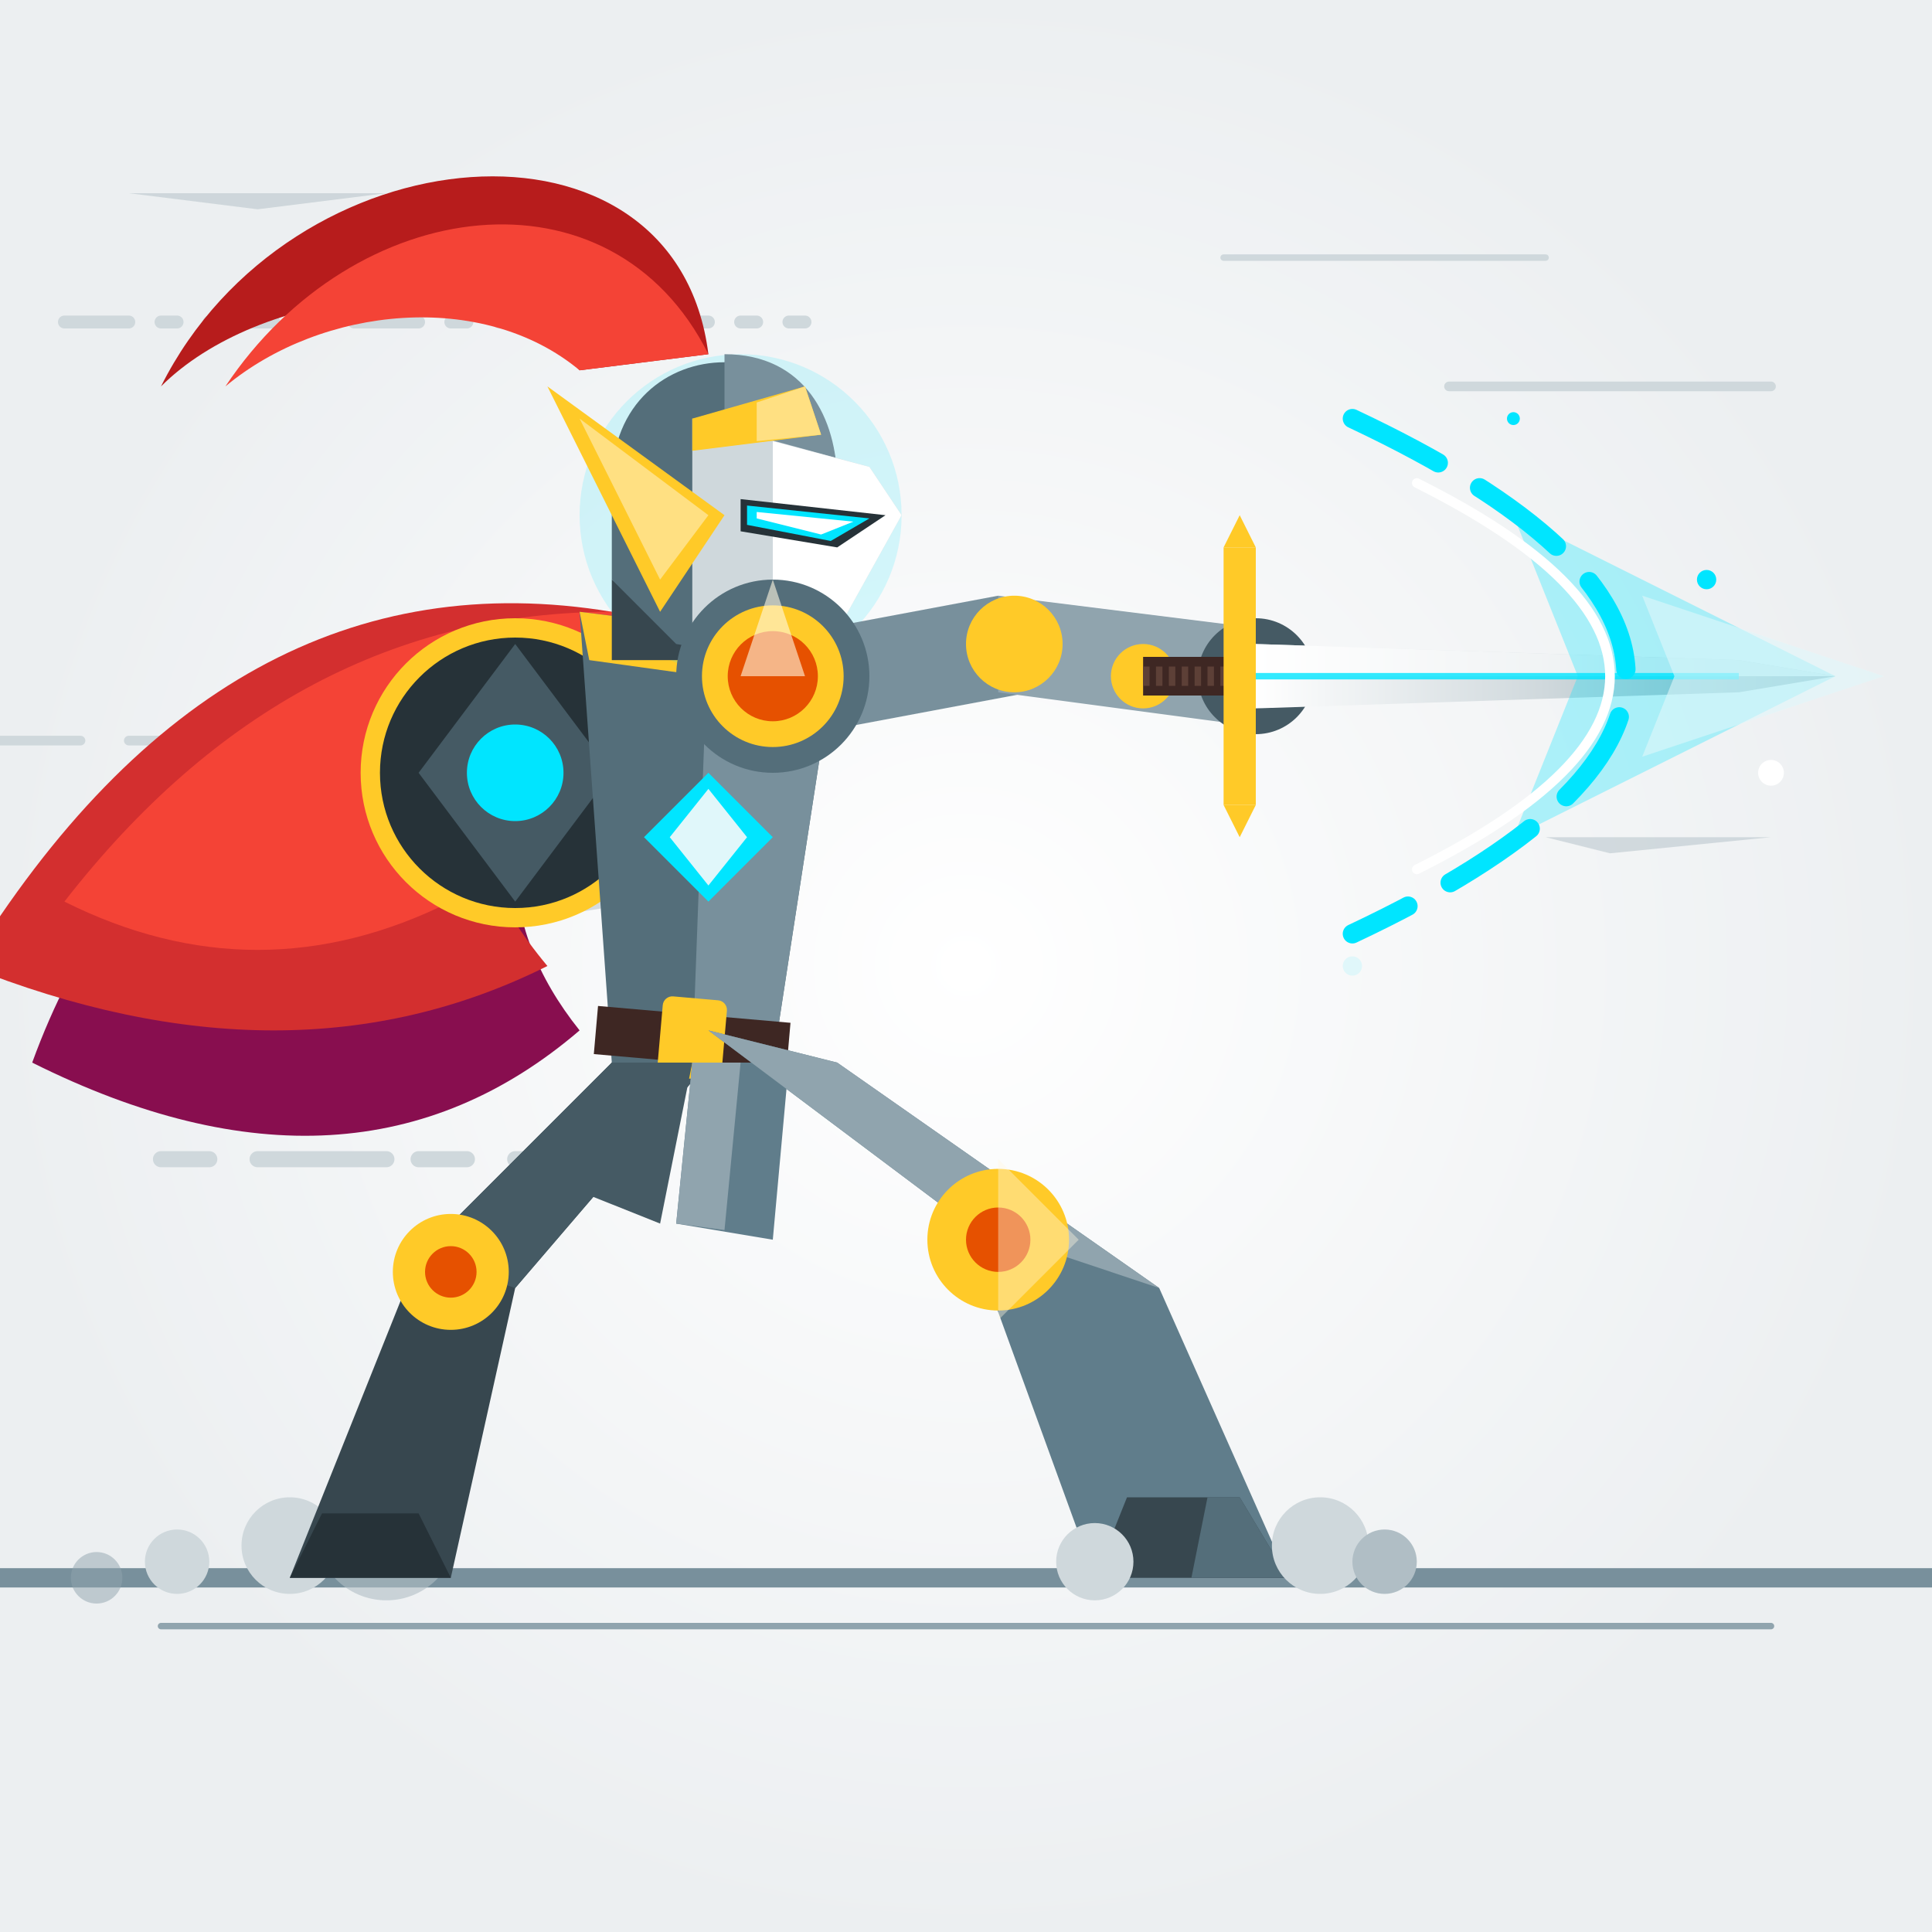
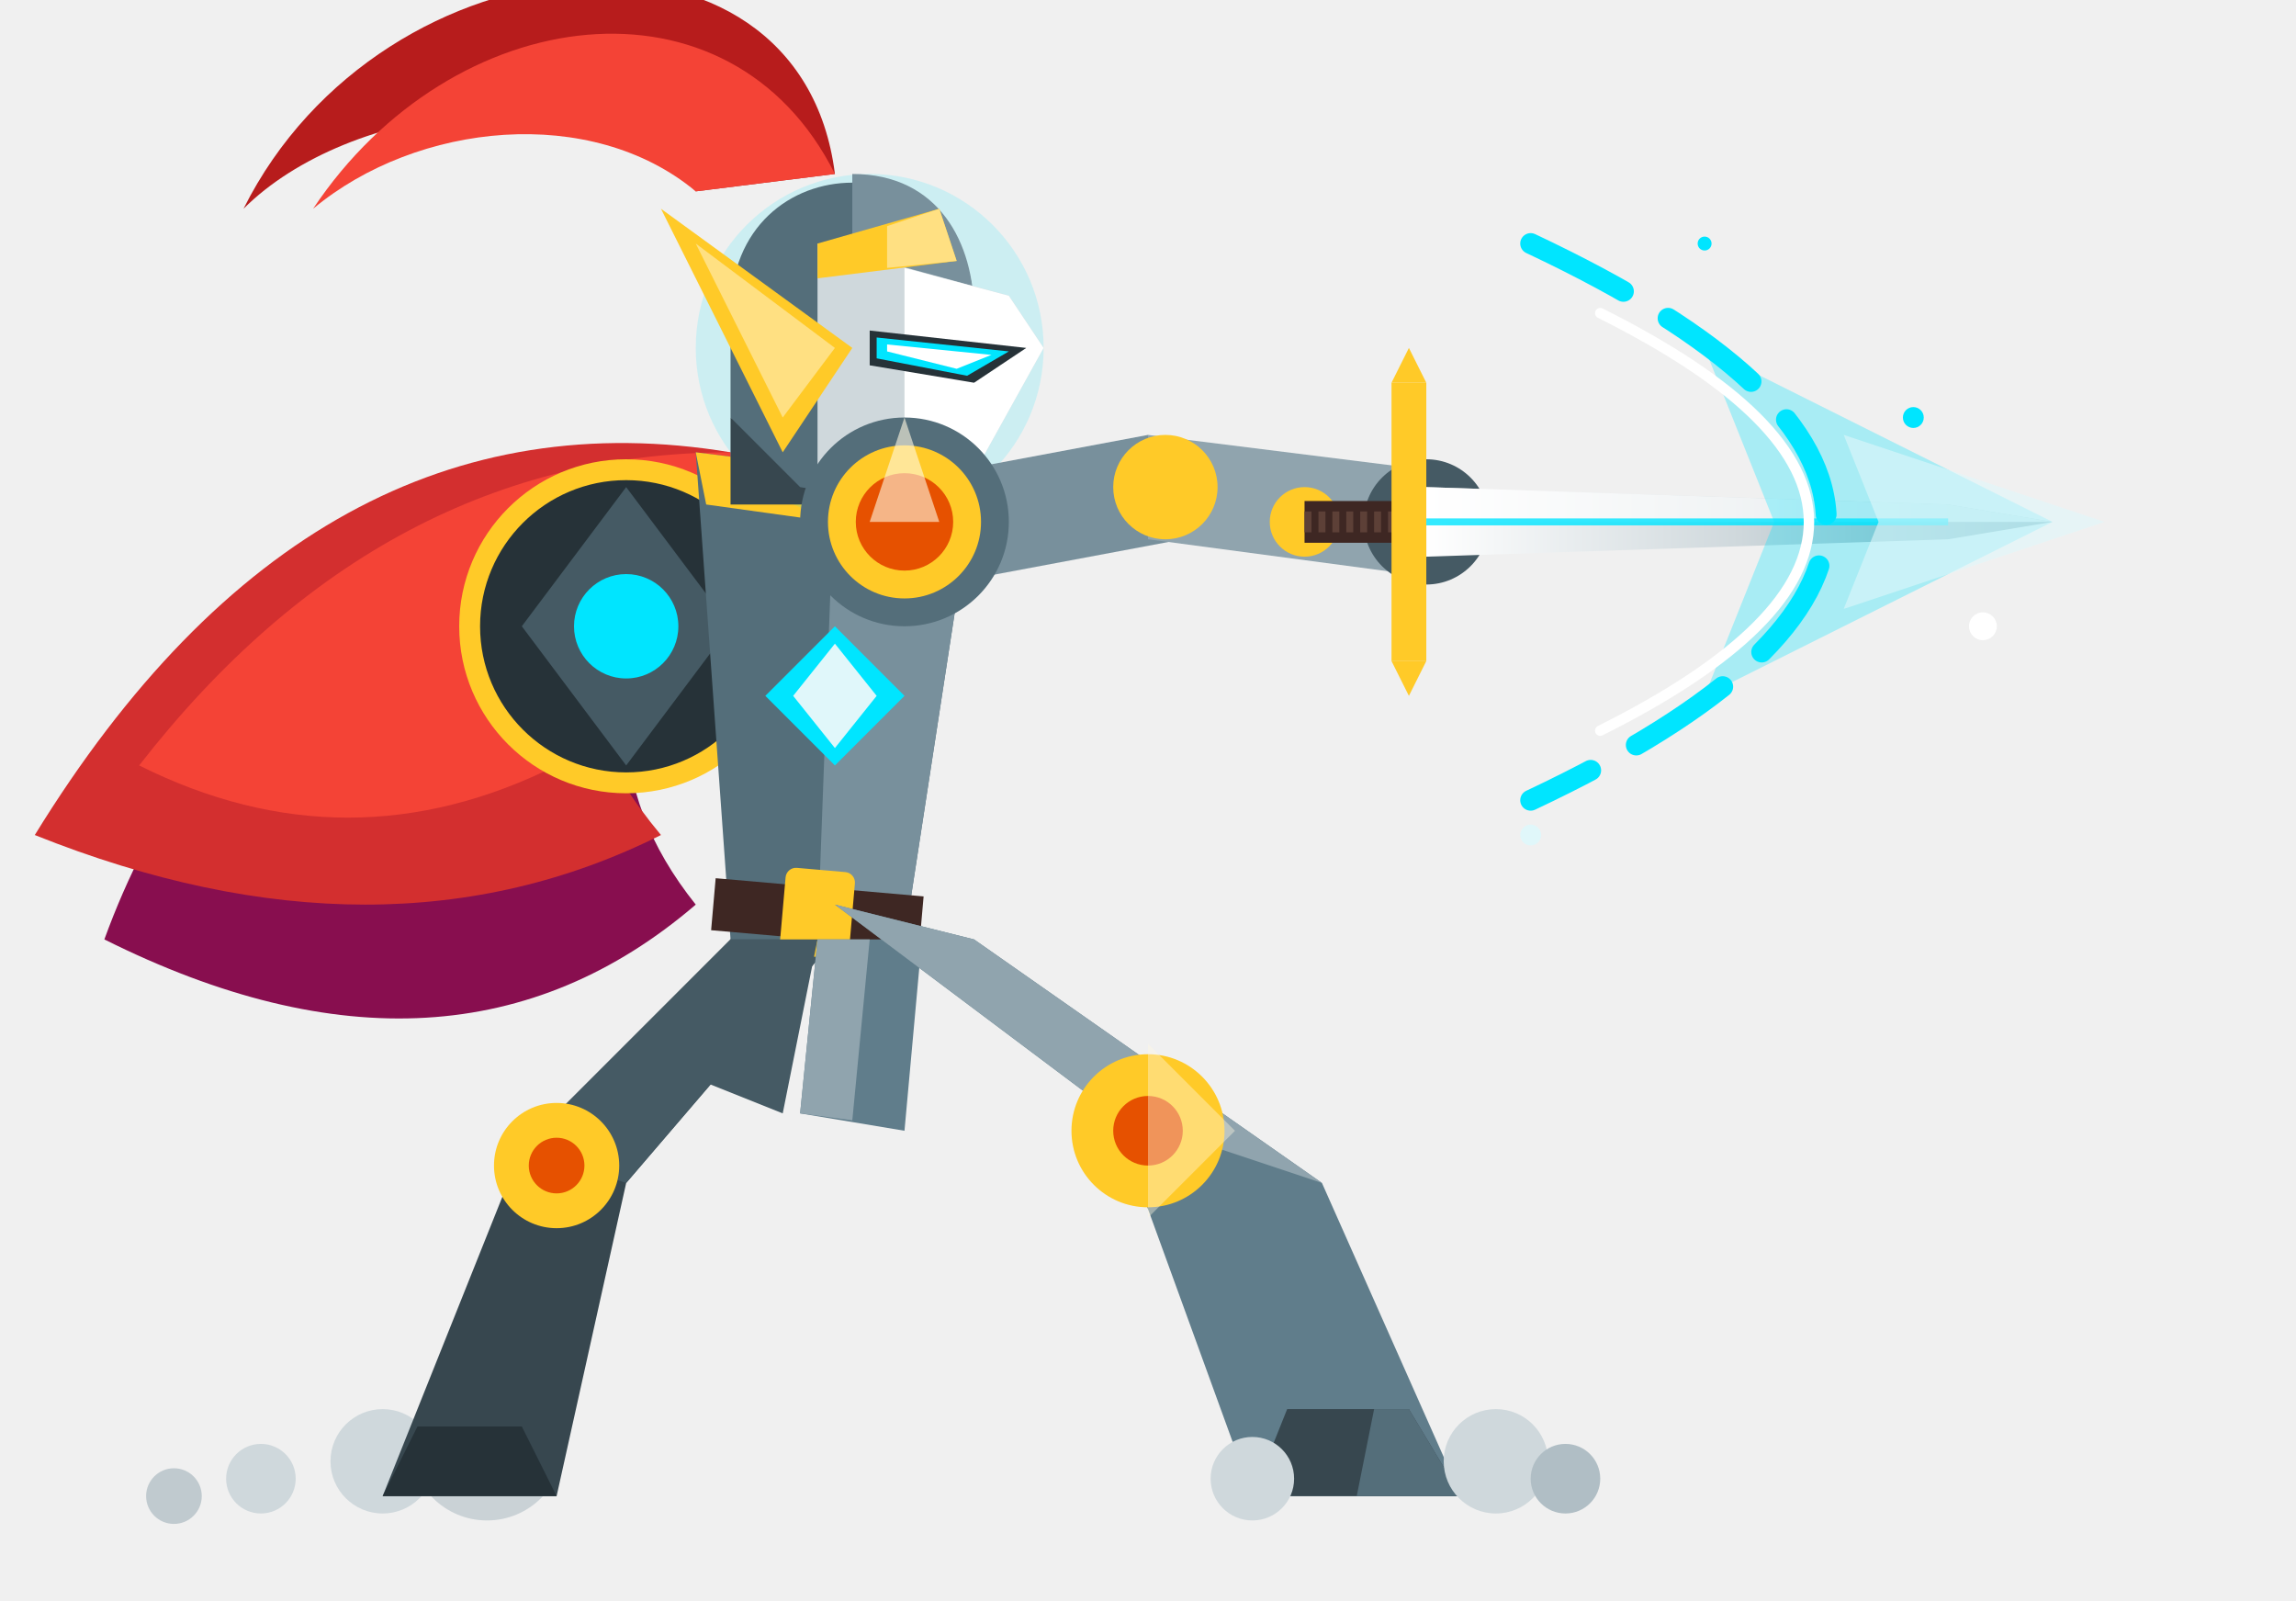
- <svg xmlns="http://www.w3.org/2000/svg" viewBox="0 0 600 600" width="800" height="800">
+ <svg xmlns="http://www.w3.org/2000/svg" viewBox="-20 60 660 460">
  <defs>
-     <radialGradient id="bgGlow" cx="50%" cy="50%" r="50%">
-       <stop offset="0%" stop-color="#ffffff" />
-       <stop offset="100%" stop-color="#ECEFF1" />
-     </radialGradient>
    <linearGradient id="swordGradient" x1="0%" y1="0%" x2="100%" y2="0%">
      <stop offset="0%" stop-color="#FFFFFF" />
      <stop offset="50%" stop-color="#CFD8DC" />
      <stop offset="100%" stop-color="#90A4AE" />
    </linearGradient>
  </defs>
-   <rect width="600" height="600" fill="url(#bgGlow)" />
-   <g stroke="#CFD8DC" stroke-linecap="round">
-     <line x1="20" y1="100" x2="250" y2="100" stroke-width="4" stroke-dasharray="20, 10, 5, 10" />
-     <line x1="-50" y1="230" x2="150" y2="230" stroke-width="3" stroke-dasharray="30, 15" />
-     <line x1="50" y1="360" x2="200" y2="360" stroke-width="5" stroke-dasharray="15, 15, 40, 10" />
-     <line x1="450" y1="120" x2="550" y2="120" stroke-width="3" />
-     <line x1="380" y1="80" x2="480" y2="80" stroke-width="2" />
-   </g>
-   <polygon points="40,60 120,60 80,65" fill="#B0BEC5" opacity="0.5" />
-   <polygon points="100,280 200,280 150,288" fill="#B0BEC5" opacity="0.5" />
-   <polygon points="480,260 550,260 500,265" fill="#B0BEC5" opacity="0.5" />
-   <line x1="0" y1="490" x2="600" y2="490" stroke="#78909C" stroke-width="6" stroke-linecap="round" />
-   <line x1="50" y1="505" x2="550" y2="505" stroke="#90A4AE" stroke-width="2" stroke-linecap="round" />
  <g transform="translate(-30, 20)">
    <circle cx="120" cy="460" r="15" fill="#CFD8DC" />
    <circle cx="85" cy="465" r="10" fill="#CFD8DC" />
    <circle cx="150" cy="455" r="22" fill="#B0BEC5" opacity="0.6" />
    <circle cx="60" cy="470" r="8" fill="#90A4AE" opacity="0.5" />
    <path d="M 210,180 Q 80,200 40,310 Q 140,360 210,300 Q 170,250 210,190 Z" fill="#880E4F" />
    <path d="M 220,170 Q 100,150 20,280 Q 120,320 200,280 Q 150,220 220,190 Z" fill="#D32F2F" />
    <path d="M 220,170 Q 120,170 50,260 Q 110,290 170,260 Q 150,210 220,190 Z" fill="#F44336" />
    <circle cx="190" cy="220" r="45" fill="#263238" stroke="#FFCA28" stroke-width="6" />
    <polygon points="190,180 220,220 190,260 160,220" fill="#455A64" />
    <circle cx="190" cy="220" r="15" fill="#00E5FF" />
    <path d="M 230,300 L 160,370 L 120,470 L 170,470 L 190,380 L 250,310 Z" fill="#37474F" />
    <path d="M 230,300 L 160,370 L 190,380 L 250,310 Z" fill="#455A64" />
    <circle cx="170" cy="375" r="18" fill="#FFCA28" />
    <circle cx="170" cy="375" r="8" fill="#E65100" />
    <polygon points="120,470 170,470 160,450 130,450" fill="#263238" />
    <path d="M 210,170 L 290,180 L 270,310 L 220,310 Z" fill="#546E7A" />
    <path d="M 250,175 L 290,180 L 270,310 L 245,310 Z" fill="#78909C" />
    <path d="M 210,170 L 290,180 L 285,195 L 213,185 Z" fill="#FFCA28" />
    <polygon points="250,220 270,240 250,260 230,240" fill="#00E5FF" />
    <polygon points="250,225 262,240 250,255 238,240" fill="#E0F7FA" />
    <rect x="215" y="295" width="60" height="15" fill="#3E2723" transform="rotate(5 245 302)" />
    <rect x="235" y="290" width="20" height="25" rx="3" fill="#FFCA28" transform="rotate(5 245 302)" />
    <polygon points="220,310 245,310 235,360 210,350" fill="#455A64" />
    <polygon points="245,310 275,310 270,365 240,360" fill="#607D8B" />
    <polygon points="245,310 260,310 255,362 240,360" fill="#90A4AE" />
    <path d="M 250,300 L 330,360 L 370,470 L 430,470 L 390,380 L 290,310 Z" fill="#607D8B" />
    <path d="M 250,300 L 330,360 L 390,380 L 290,310 Z" fill="#90A4AE" />
    <circle cx="340" cy="365" r="22" fill="#FFCA28" />
    <circle cx="340" cy="365" r="10" fill="#E65100" />
    <polygon points="340,340 365,365 340,390" fill="#FFF8E1" opacity="0.4" />
    <polygon points="370,470 430,470 415,445 380,445" fill="#37474F" />
    <polygon points="400,470 430,470 415,445 405,445" fill="#546E7A" />
    <circle cx="370" cy="465" r="12" fill="#CFD8DC" />
    <circle cx="440" cy="460" r="15" fill="#CFD8DC" />
    <circle cx="460" cy="465" r="10" fill="#B0BEC5" />
    <circle cx="260" cy="140" r="50" fill="#00E5FF" opacity="0.15" />
    <circle cx="260" cy="140" r="30" fill="#00E5FF" opacity="0.25" />
    <path d="M 250,90 C 240,10 120,20 80,100 C 110,70 180,60 210,95 Z" fill="#B71C1C" />
    <path d="M 250,90 C 220,30 140,40 100,100 C 130,75 180,70 210,95 Z" fill="#F44336" />
    <path d="M 220,160 L 260,185 L 220,185 Z" fill="#37474F" />
    <path d="M 220,130 C 220,80 290,80 290,130 L 290,175 C 290,190 270,185 240,180 L 220,160 Z" fill="#546E7A" />
    <path d="M 255,90 C 280,90 290,110 290,130 L 290,175 C 290,185 270,183 255,180 Z" fill="#78909C" />
    <path d="M 245,110 L 300,125 L 310,140 L 285,185 L 245,175 Z" fill="#CFD8DC" />
    <path d="M 270,117 L 300,125 L 310,140 L 285,185 L 270,180 Z" fill="#FFFFFF" />
    <path d="M 260,135 L 305,140 L 290,150 L 260,145 Z" fill="#263238" />
    <path d="M 262,137 L 300,141 L 288,148 L 262,143 Z" fill="#00E5FF" />
    <polygon points="265,139 295,142 285,146 265,141" fill="#FFFFFF" />
    <path d="M 255,140 L 200,100 L 235,170 Z" fill="#FFCA28" />
    <path d="M 250,140 L 210,110 L 235,160 Z" fill="#FFE082" />
    <polygon points="245,110 280,100 285,115 245,120" fill="#FFCA28" />
    <polygon points="265,105 280,100 285,115 265,117" fill="#FFE082" />
    <path d="M 260,180 L 340,165 L 350,195 L 270,210 Z" fill="#78909C" />
    <path d="M 340,165 L 420,175 L 415,205 L 340,195 Z" fill="#90A4AE" />
    <circle cx="345" cy="180" r="15" fill="#FFCA28" />
    <circle cx="420" cy="190" r="18" fill="#455A64" />
    <circle cx="420" cy="190" r="10" fill="#263238" />
    <circle cx="270" cy="190" r="30" fill="#546E7A" />
    <circle cx="270" cy="190" r="22" fill="#FFCA28" />
    <circle cx="270" cy="190" r="14" fill="#E65100" />
    <path d="M 270,160 L 280,190 L 260,190 Z" fill="#FFF8E1" opacity="0.6" />
    <circle cx="385" cy="190" r="10" fill="#FFCA28" />
    <line x1="385" y1="190" x2="420" y2="190" stroke="#3E2723" stroke-width="12" />
    <line x1="385" y1="190" x2="420" y2="190" stroke="#5D4037" stroke-width="6" stroke-dasharray="2, 2" />
    <path d="M 410,150 L 410,230 L 420,230 L 420,150 Z" fill="#FFCA28" />
    <polygon points="410,150 415,140 420,150" fill="#FFCA28" />
    <polygon points="410,230 415,240 420,230" fill="#FFCA28" />
    <polygon points="420,180 570,185 600,190 570,195 420,200" fill="url(#swordGradient)" />
    <polygon points="420,180 570,185 600,190 420,190" fill="#FFFFFF" opacity="0.7" />
    <line x1="420" y1="190" x2="570" y2="190" stroke="#00E5FF" stroke-width="2" opacity="0.8" />
    <polygon points="600,190 500,140 520,190 500,240" fill="#00E5FF" opacity="0.3" />
    <polygon points="615,190 540,165 550,190 540,215" fill="#E0F7FA" opacity="0.6" />
    <path d="M 450,110 Q 620,190 450,270" fill="none" stroke="#00E5FF" stroke-width="6" stroke-linecap="round" stroke-dasharray="30, 15" />
    <path d="M 470,130 Q 590,190 470,250" fill="none" stroke="#FFFFFF" stroke-width="3" stroke-linecap="round" />
    <circle cx="560" cy="160" r="3" fill="#00E5FF" />
    <circle cx="580" cy="220" r="4" fill="#FFFFFF" />
    <circle cx="500" cy="110" r="2" fill="#00E5FF" />
    <circle cx="450" cy="280" r="3" fill="#E0F7FA" />
  </g>
</svg>
